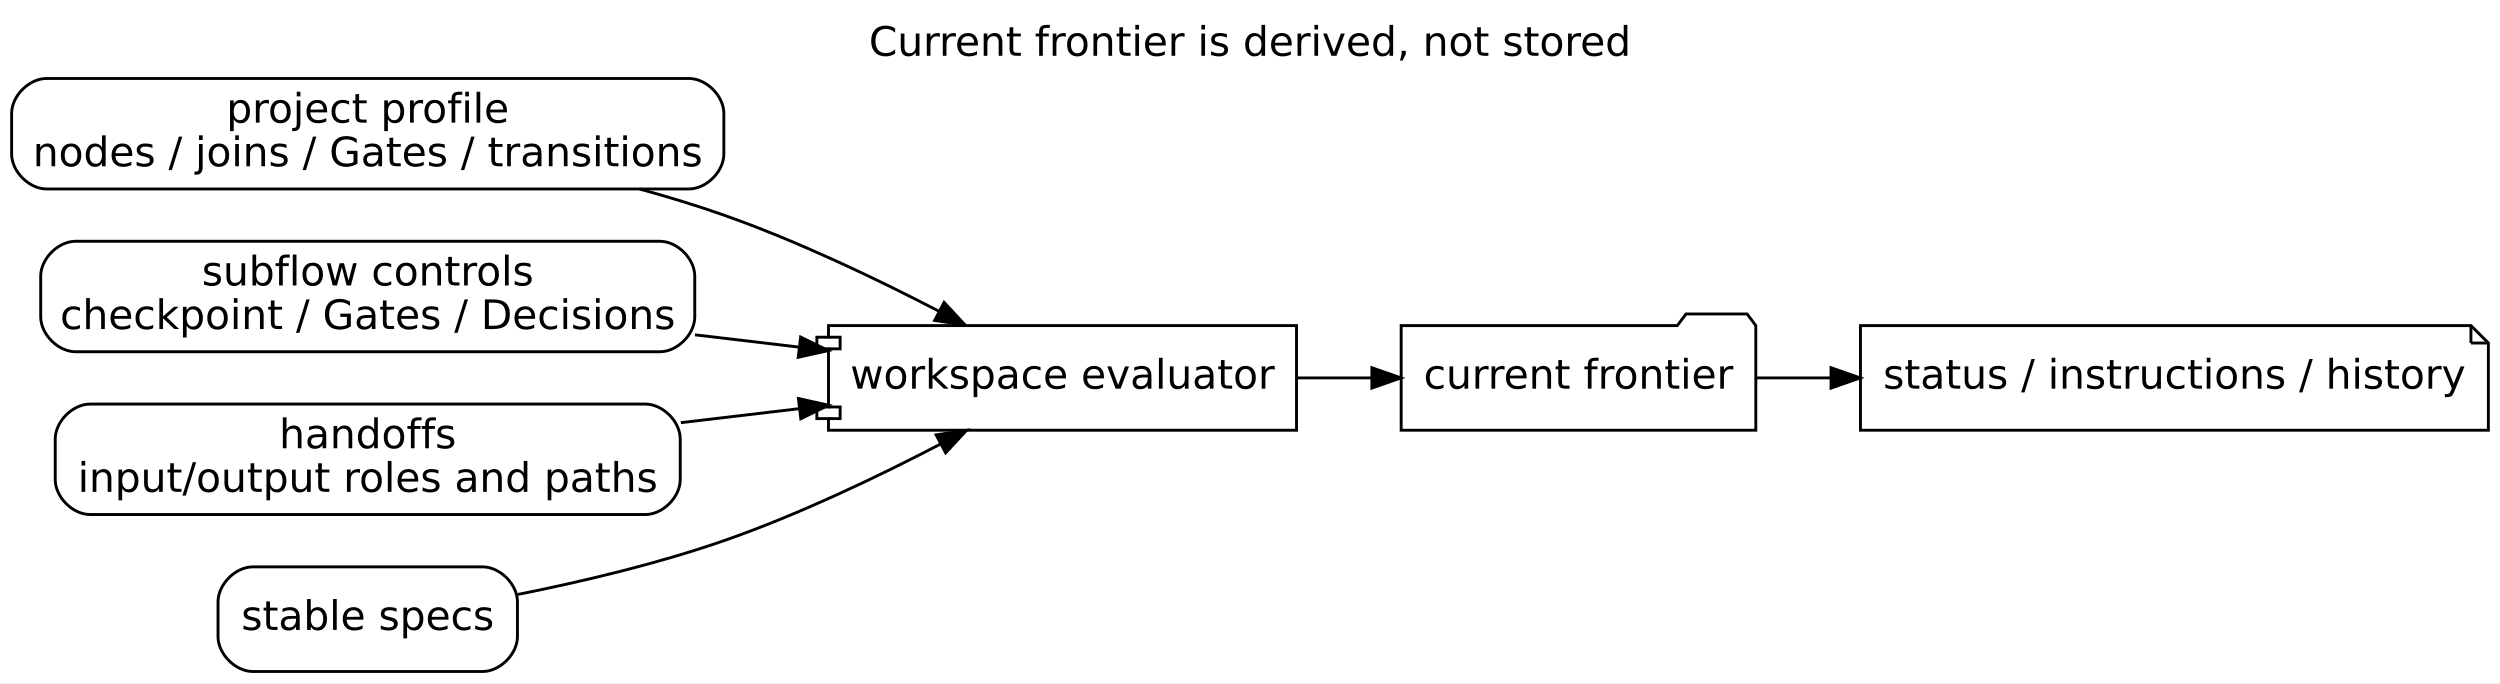
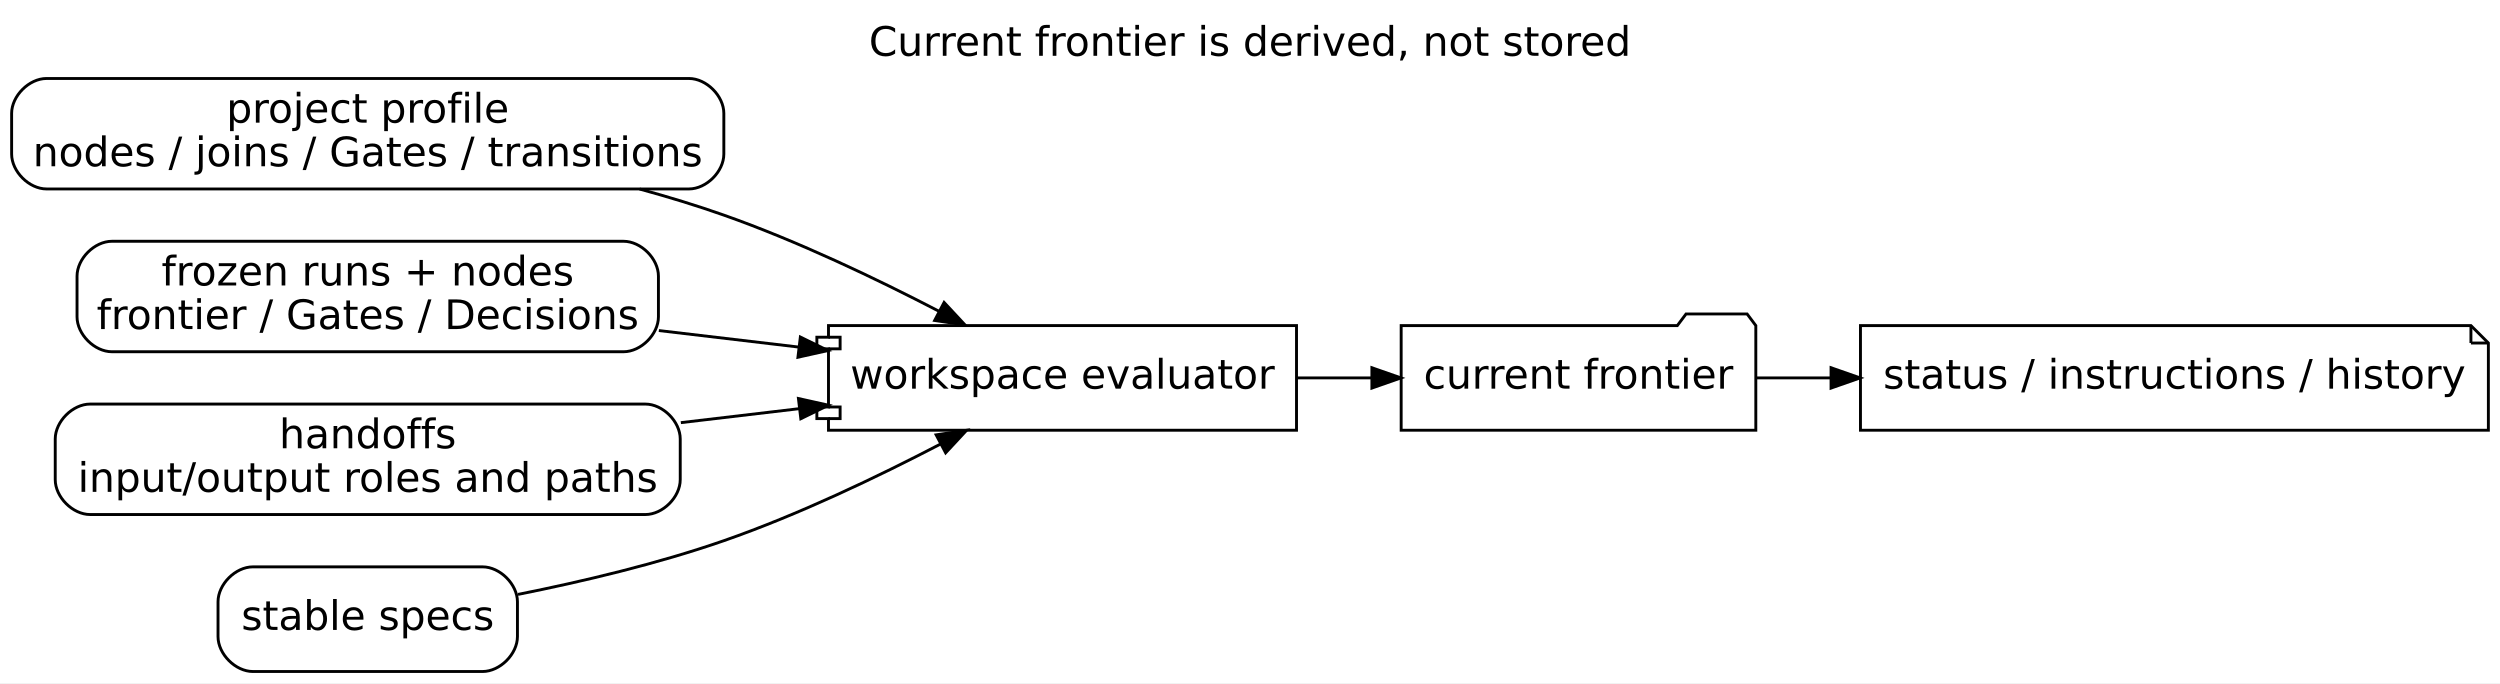
<svg xmlns="http://www.w3.org/2000/svg" width="860pt" height="235pt" viewBox="0.00 0.00 860.00 235.00">
  <g id="graph0" class="graph" transform="scale(1 1) rotate(0) translate(4 231)">
    <polygon fill="white" stroke="transparent" points="-4,4 -4,-231 856,-231 856,4 -4,4" />
    <text text-anchor="middle" x="426" y="-211.8" font-family="DejaVu Sans" font-size="14.00">Current frontier is derived, not stored</text>
    <g id="node1" class="node">
      <path fill="none" stroke="black" d="M233,-204C233,-204 12,-204 12,-204 6,-204 0,-198 0,-192 0,-192 0,-178 0,-178 0,-172 6,-166 12,-166 12,-166 233,-166 233,-166 239,-166 245,-172 245,-178 245,-178 245,-192 245,-192 245,-198 239,-204 233,-204" />
      <text text-anchor="middle" x="122.5" y="-188.8" font-family="DejaVu Sans" font-size="14.00">project profile</text>
      <text text-anchor="middle" x="122.5" y="-173.8" font-family="DejaVu Sans" font-size="14.00">nodes / joins / Gates / transitions</text>
    </g>
    <g id="node5" class="node">
      <polygon fill="none" stroke="black" points="442,-119 281,-119 281,-115 277,-115 277,-111 281,-111 281,-91 277,-91 277,-87 281,-87 281,-83 442,-83 442,-119" />
      <polyline fill="none" stroke="black" points="281,-115 285,-115 285,-111 281,-111 " />
      <polyline fill="none" stroke="black" points="281,-91 285,-91 285,-87 281,-87 " />
      <text text-anchor="middle" x="361.5" y="-97.3" font-family="DejaVu Sans" font-size="14.00">workspace evaluator</text>
    </g>
    <g id="edge1" class="edge">
      <path fill="none" stroke="black" d="M216.01,-165.98C225.89,-163.27 235.71,-160.28 245,-157 270.38,-148.05 297.51,-135.09 319.1,-123.88" />
      <polygon fill="black" stroke="black" points="320.77,-126.96 327.99,-119.21 317.51,-120.76 320.77,-126.96" />
    </g>
    <g id="node2" class="node">
-       <path fill="none" stroke="black" d="M223,-148C223,-148 22,-148 22,-148 16,-148 10,-142 10,-136 10,-136 10,-122 10,-122 10,-116 16,-110 22,-110 22,-110 223,-110 223,-110 229,-110 235,-116 235,-122 235,-122 235,-136 235,-136 235,-142 229,-148 223,-148" />
-       <text text-anchor="middle" x="122.5" y="-132.8" font-family="DejaVu Sans" font-size="14.00">subflow controls</text>
-       <text text-anchor="middle" x="122.5" y="-117.8" font-family="DejaVu Sans" font-size="14.00">checkpoint / Gates / Decisions</text>
+       <path fill="none" stroke="black" d="M210.5,-148C210.5,-148 34.5,-148 34.5,-148 28.5,-148 22.5,-142 22.5,-136 22.5,-136 22.5,-122 22.5,-122 22.5,-116 28.5,-110 34.5,-110 34.5,-110 210.5,-110 210.5,-110 216.5,-110 222.5,-116 222.5,-122 222.5,-122 222.5,-136 222.5,-136 222.5,-142 216.5,-148 210.5,-148" />
+       <text text-anchor="middle" x="122.5" y="-132.8" font-family="DejaVu Sans" font-size="14.00">frozen runs + nodes</text>
+       <text text-anchor="middle" x="122.5" y="-117.8" font-family="DejaVu Sans" font-size="14.00">frontier / Gates / Decisions</text>
    </g>
    <g id="edge2" class="edge">
-       <path fill="none" stroke="black" d="M235.06,-115.82C247.04,-114.4 259.11,-112.98 270.79,-111.6" />
-       <polygon fill="black" stroke="black" points="271.42,-115.05 280.94,-110.4 270.59,-108.1 271.42,-115.05" />
+       <path fill="none" stroke="black" d="M222.64,-117.29C238.56,-115.41 254.96,-113.47 270.64,-111.62" />
+       <polygon fill="black" stroke="black" points="271.32,-115.06 280.84,-110.41 270.49,-108.11 271.32,-115.06" />
    </g>
    <g id="node3" class="node">
      <path fill="none" stroke="black" d="M218,-92C218,-92 27,-92 27,-92 21,-92 15,-86 15,-80 15,-80 15,-66 15,-66 15,-60 21,-54 27,-54 27,-54 218,-54 218,-54 224,-54 230,-60 230,-66 230,-66 230,-80 230,-80 230,-86 224,-92 218,-92" />
      <text text-anchor="middle" x="122.5" y="-76.8" font-family="DejaVu Sans" font-size="14.00">handoffs</text>
      <text text-anchor="middle" x="122.5" y="-61.8" font-family="DejaVu Sans" font-size="14.00">input/output roles and paths</text>
    </g>
    <g id="edge3" class="edge">
      <path fill="none" stroke="black" d="M230.21,-85.61C243.82,-87.22 257.64,-88.85 270.94,-90.42" />
      <polygon fill="black" stroke="black" points="270.66,-93.91 281,-91.61 271.48,-86.96 270.66,-93.91" />
    </g>
    <g id="node4" class="node">
      <path fill="none" stroke="black" d="M162,-36C162,-36 83,-36 83,-36 77,-36 71,-30 71,-24 71,-24 71,-12 71,-12 71,-6 77,0 83,0 83,0 162,0 162,0 168,0 174,-6 174,-12 174,-12 174,-24 174,-24 174,-30 168,-36 162,-36" />
      <text text-anchor="middle" x="122.5" y="-14.3" font-family="DejaVu Sans" font-size="14.00">stable specs</text>
    </g>
    <g id="edge4" class="edge">
      <path fill="none" stroke="black" d="M174.18,-26.52C196.26,-30.93 222.25,-37.08 245,-45 270.6,-53.91 297.94,-67 319.6,-78.28" />
      <polygon fill="black" stroke="black" points="318.03,-81.41 328.51,-82.98 321.3,-75.22 318.03,-81.41" />
    </g>
    <g id="node6" class="node">
      <polygon fill="none" stroke="black" points="600,-119 597,-123 576,-123 573,-119 478,-119 478,-83 600,-83 600,-119" />
      <text text-anchor="middle" x="539" y="-97.3" font-family="DejaVu Sans" font-size="14.00">current frontier</text>
    </g>
    <g id="edge5" class="edge">
      <path fill="none" stroke="black" d="M442.03,-101C450.61,-101 459.29,-101 467.75,-101" />
      <polygon fill="black" stroke="black" points="467.93,-104.5 477.93,-101 467.93,-97.5 467.93,-104.5" />
    </g>
    <g id="node7" class="node">
      <polygon fill="none" stroke="black" points="846,-119 636,-119 636,-83 852,-83 852,-113 846,-119" />
      <polyline fill="none" stroke="black" points="846,-119 846,-113 " />
      <polyline fill="none" stroke="black" points="852,-113 846,-113 " />
      <text text-anchor="middle" x="744" y="-97.3" font-family="DejaVu Sans" font-size="14.00">status / instructions / history</text>
    </g>
    <g id="edge6" class="edge">
      <path fill="none" stroke="black" d="M600.08,-101C608.32,-101 617,-101 625.84,-101" />
      <polygon fill="black" stroke="black" points="625.88,-104.5 635.88,-101 625.88,-97.5 625.88,-104.5" />
    </g>
  </g>
</svg>
